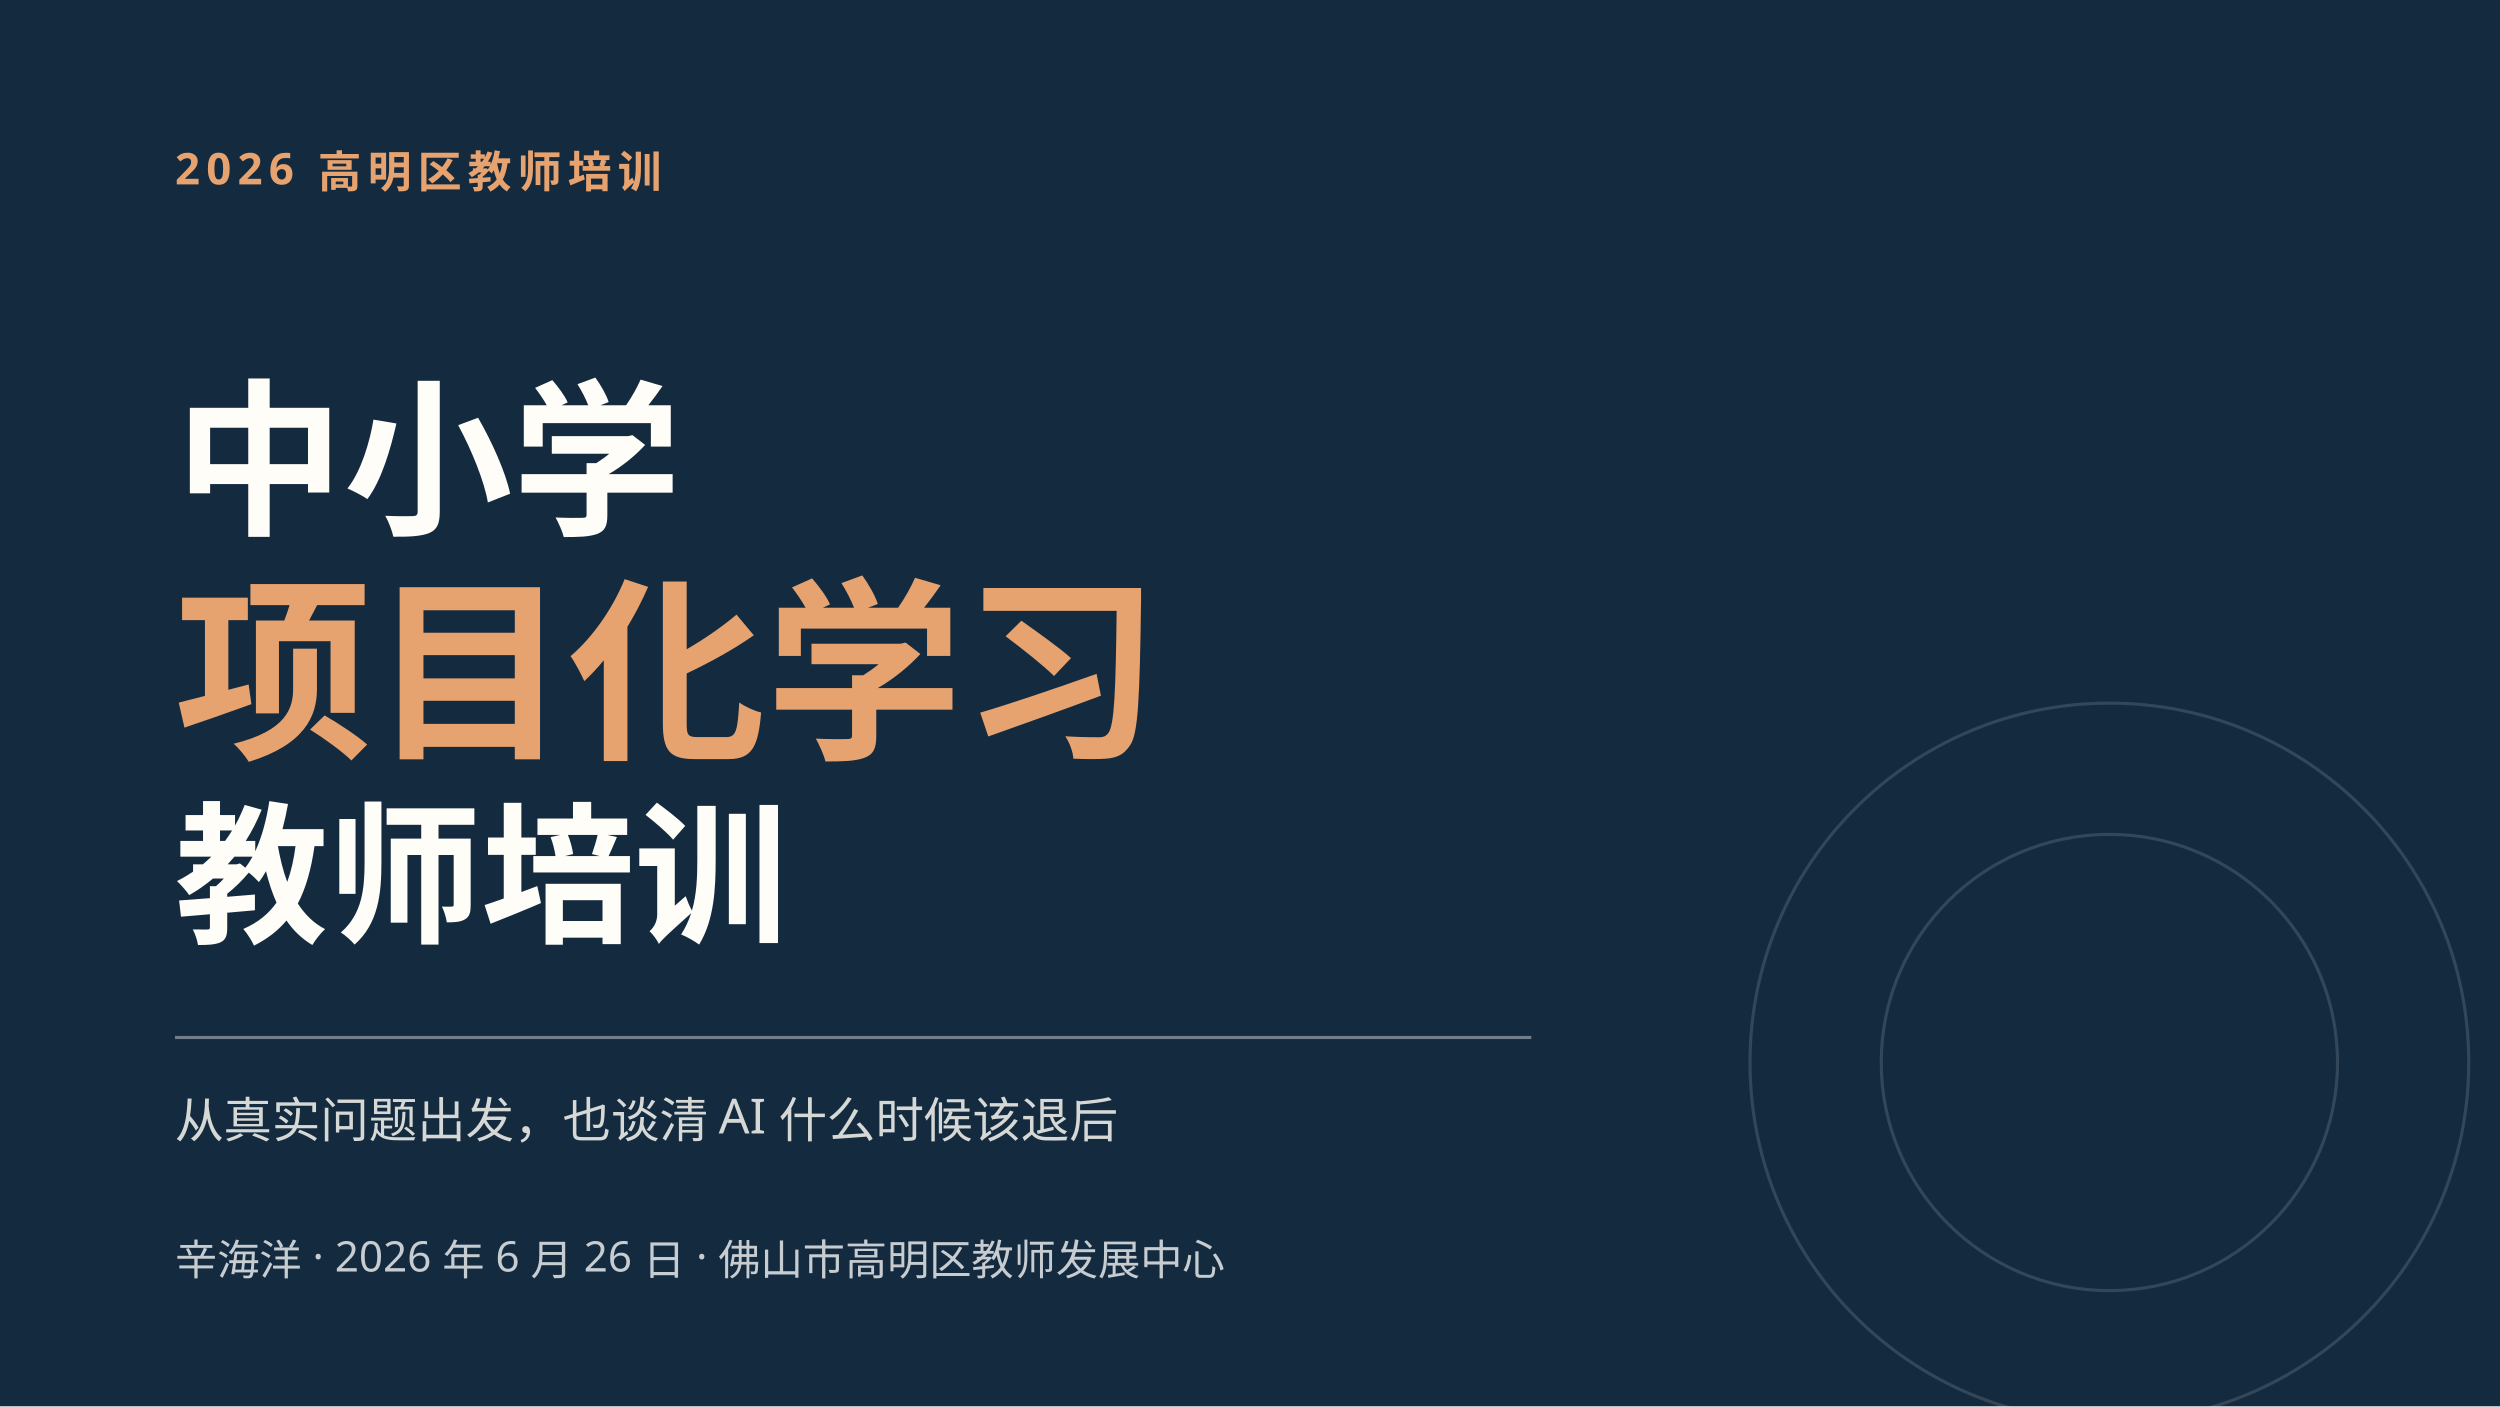
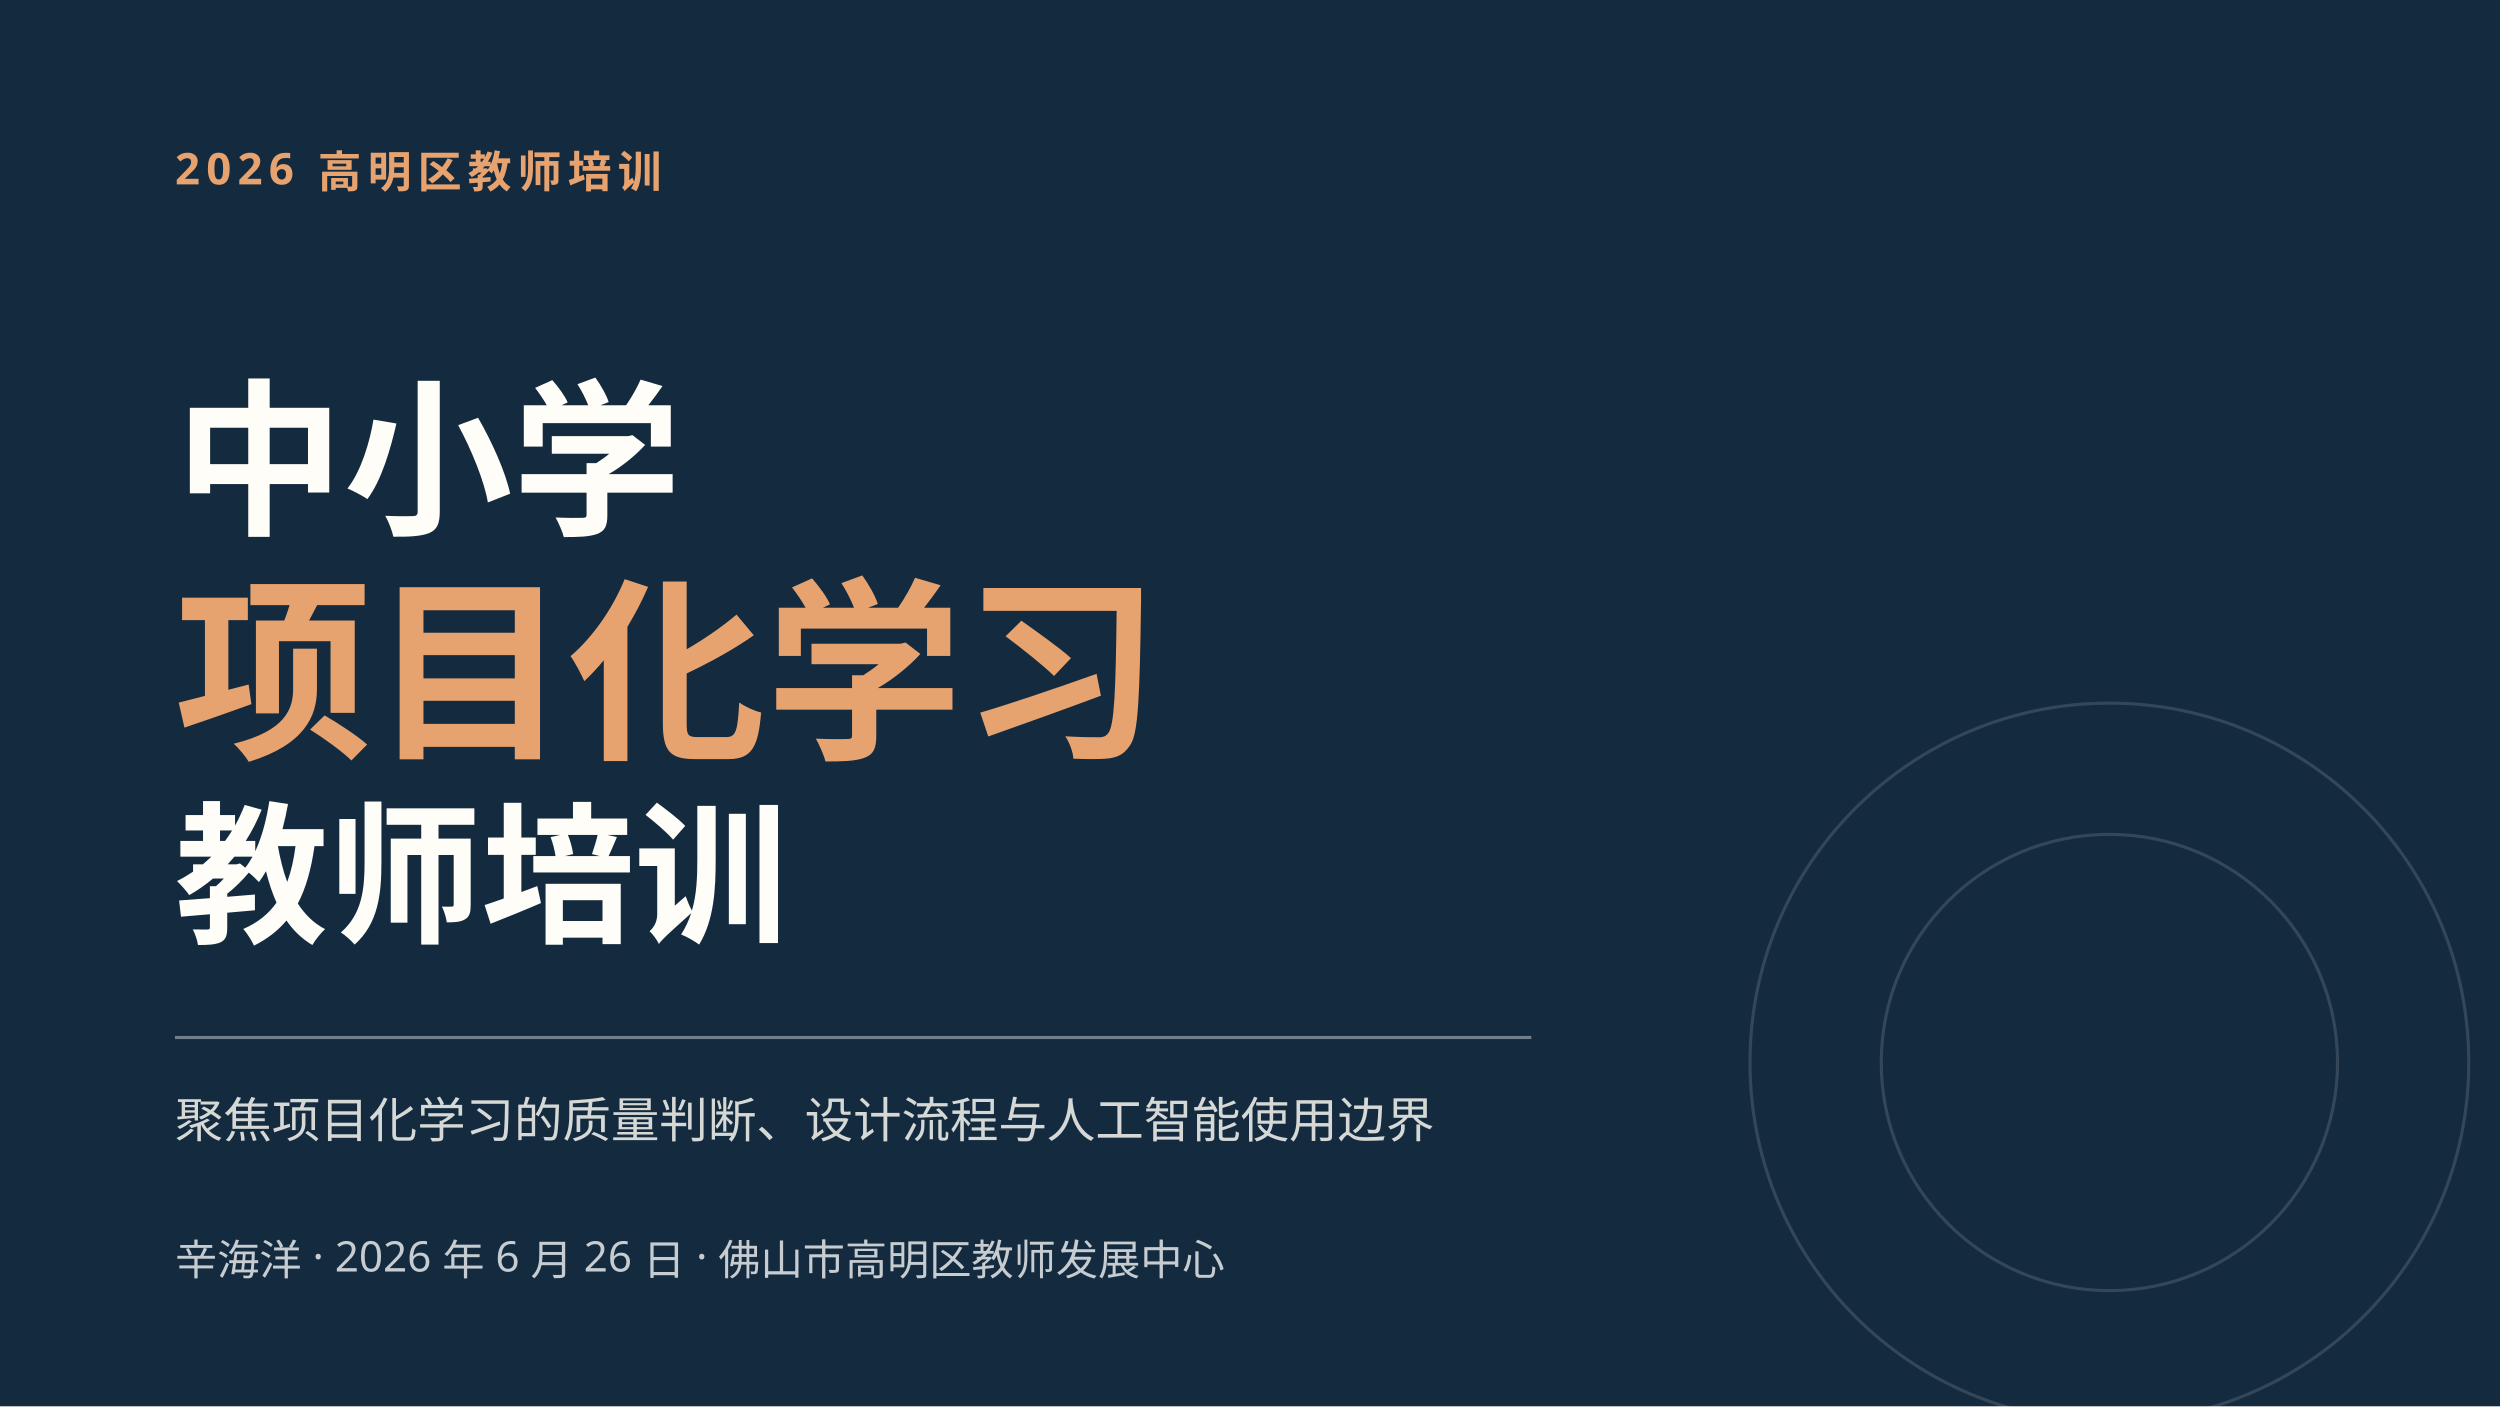
<svg xmlns="http://www.w3.org/2000/svg" viewBox="0 0 1600 900" role="img" aria-labelledby="title desc">
  <rect width="1600" height="900" fill="#132a3f" />
  <circle cx="1350" cy="680" r="230" fill="none" stroke="#ffffff" stroke-opacity=".14" stroke-width="2" />
  <circle cx="1350" cy="680" r="146" fill="none" stroke="#ffffff" stroke-opacity=".14" stroke-width="2" />
  <text x="112" y="118" fill="#e7a36f" font-family="PingFang SC, Microsoft YaHei, sans-serif" font-size="28" font-weight="700" letter-spacing="4">2026 高明区教师培训</text>
  <text x="112" y="334" fill="#fffdf8" font-family="Songti SC, STSong, serif" font-size="108" font-weight="700">中小学</text>
  <text x="112" y="476" fill="#e7a36f" font-family="Songti SC, STSong, serif" font-size="126" font-weight="700">项目化学习</text>
  <text x="112" y="596" fill="#fffdf8" font-family="Songti SC, STSong, serif" font-size="98" font-weight="700">教师培训</text>
  <line x1="112" y1="664" x2="980" y2="664" stroke="#ffffff" stroke-opacity=".4" stroke-width="2" />
-   <text x="112" y="728" fill="#d5d8d5" font-family="PingFang SC, Microsoft YaHei, sans-serif" font-size="31">从真实问题出发，也谈清 AI 什么时候该退后</text>
+   <text x="112" y="728" fill="#d5d8d5" font-family="PingFang SC, Microsoft YaHei, sans-serif" font-size="31">聚焦项目化学习的质量判断、设计流程与人工智能使用边界</text>
  <text x="112" y="816" fill="#ffffff" fill-opacity=".76" font-family="PingFang SC, Microsoft YaHei, sans-serif" font-size="27">辛海洋 · 2026 年 6 月 26 日 · 佛山市高明区教师发展中心</text>
</svg>
